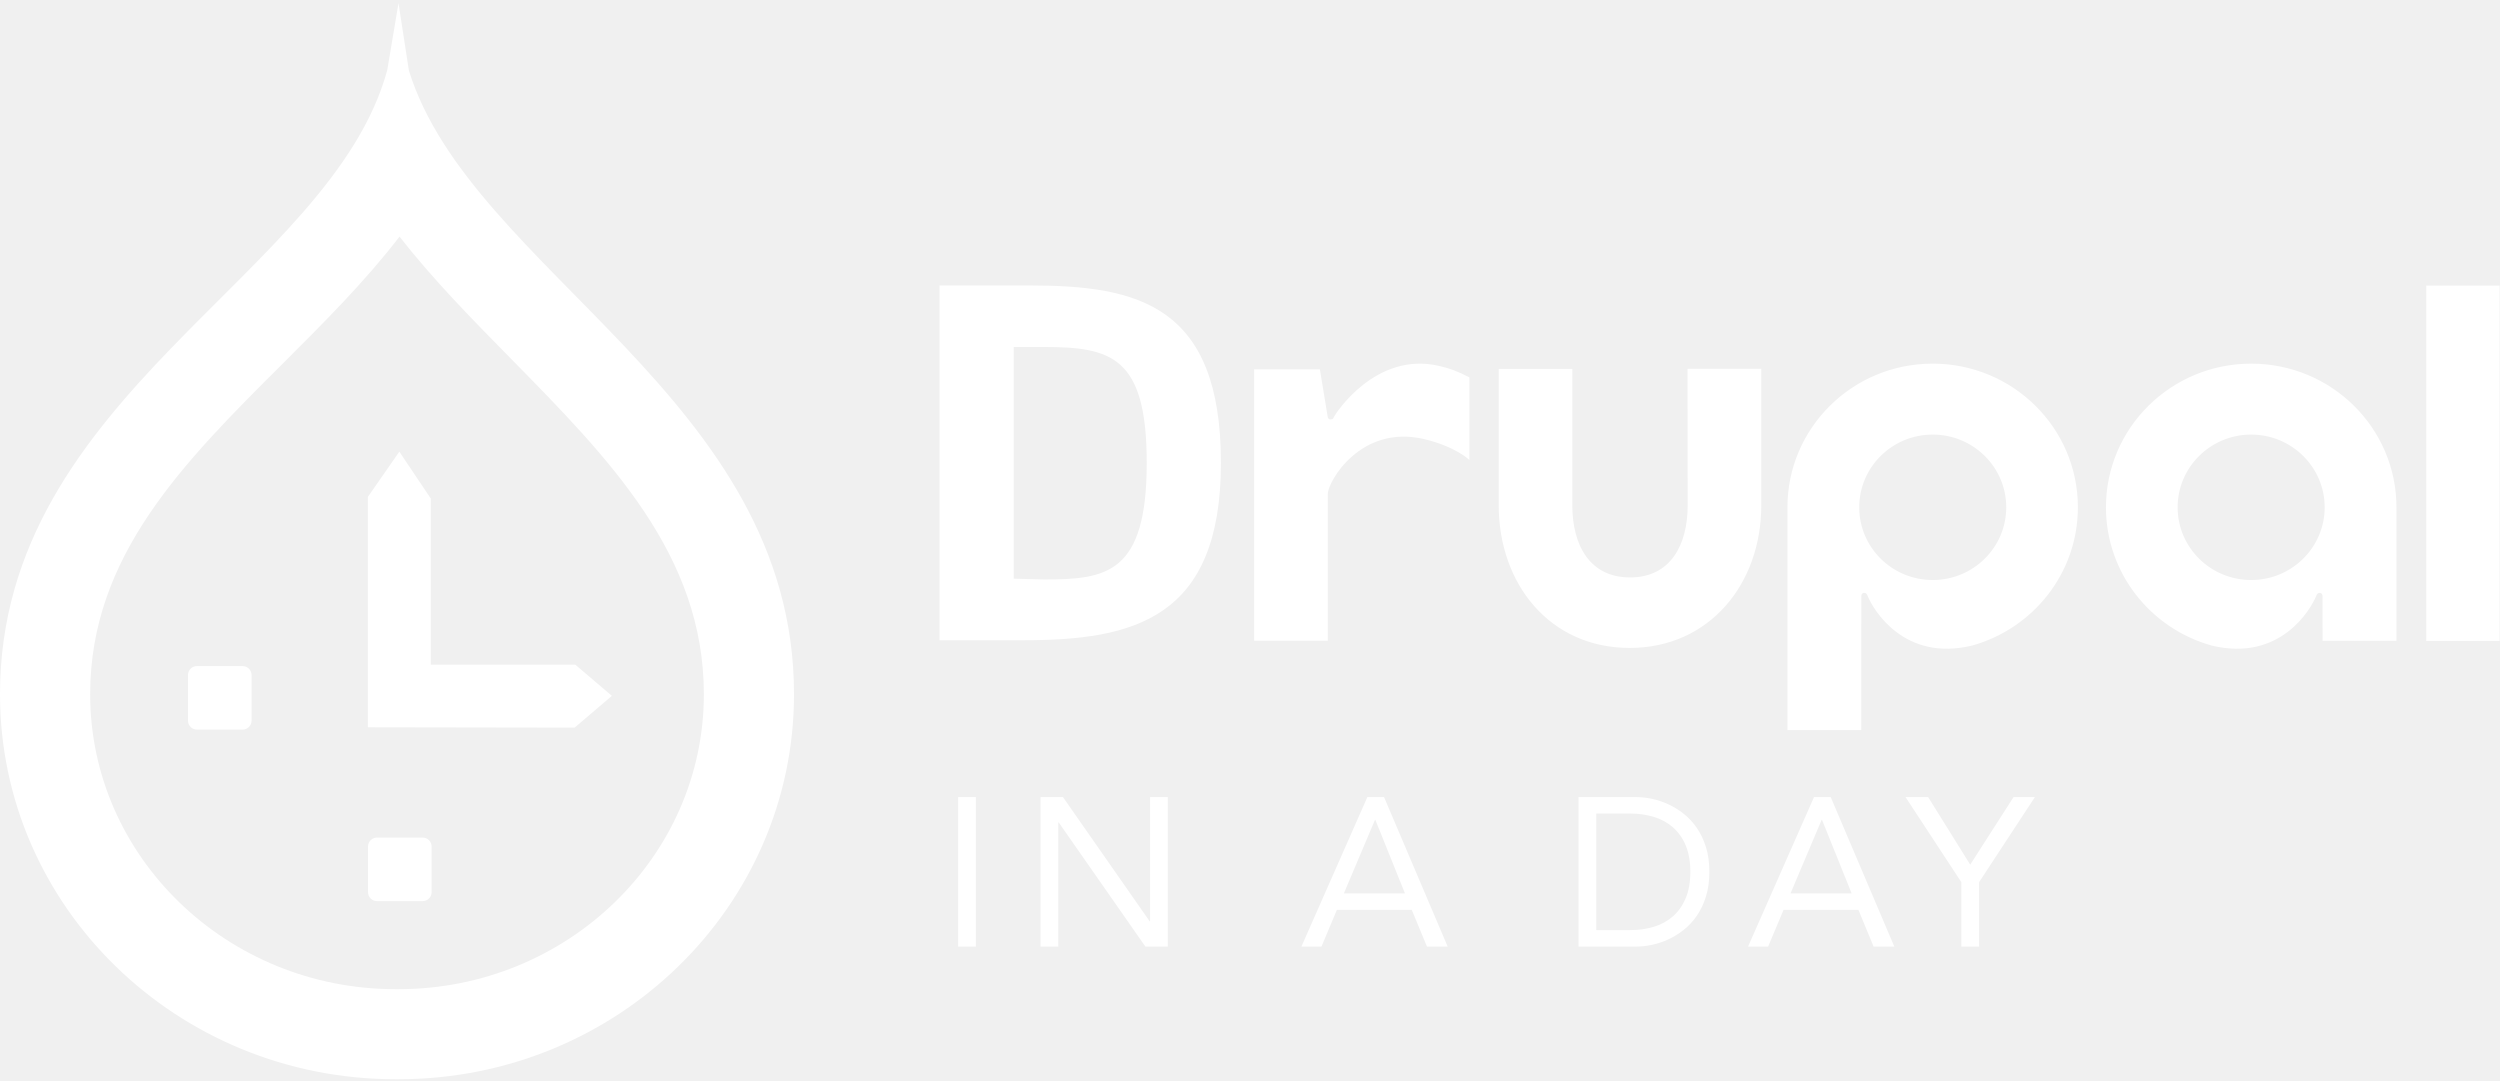
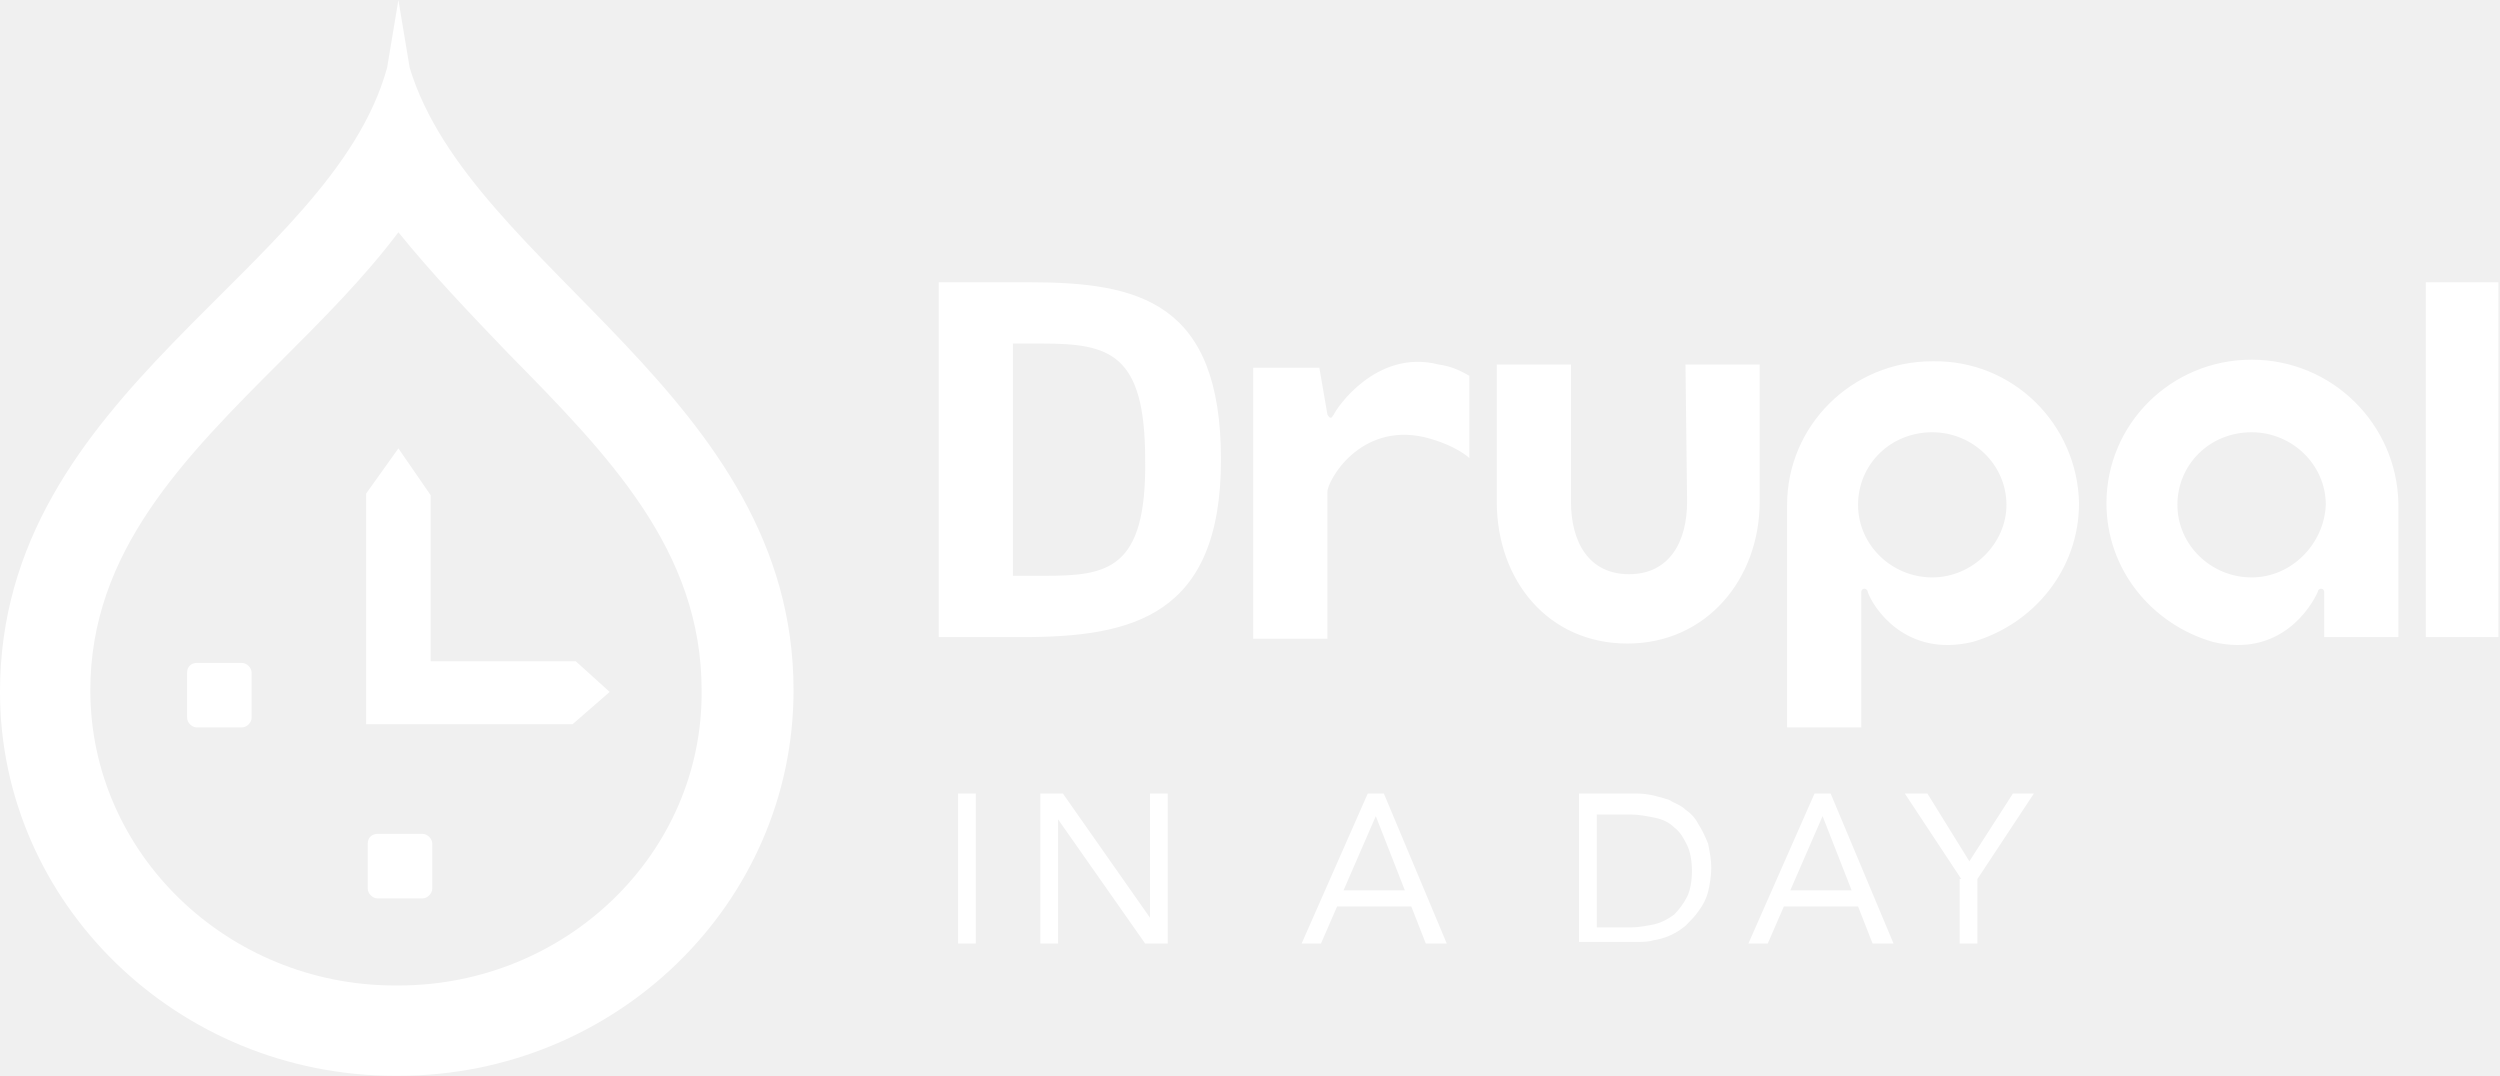
- <svg xmlns="http://www.w3.org/2000/svg" width="155" height="67" viewBox="0 0 155 67">
-   <g fill="#fff" fill-rule="evenodd">
-     <path d="M24.707 61.329h-.185c-10.439 0-18.932-8.201-18.932-18.282 0-8.597 5.804-14.385 11.948-20.512 2.52-2.513 5.084-5.07 7.233-7.865 2.064 2.644 4.476 5.096 6.847 7.507 6.182 6.286 12.021 12.224 12.021 20.87 0 10.08-8.493 18.282-18.932 18.282m.643-56.964L24.707.196l-.7 4.164C20.51 17.115 0 24.434 0 43.047c0 13.18 10.98 23.866 24.522 23.866h.185c13.543 0 24.522-10.685 24.522-23.866 0-18.386-20.02-26.2-23.88-38.682m79.287 26.962c0 2.473-1.072 4.474-3.572 4.474s-3.581-2.001-3.581-4.474v-8.453H92.92v8.453c0 4.886 3.175 8.845 8.118 8.845 4.937 0 8.162-3.959 8.162-8.845v-8.463h-4.573l.008 8.463zm45.791 8.41h4.548V17.709h-4.548zm-67.723-13.89c-.05.1-.05.159-.226.157-.143-.005-.16-.157-.16-.157l-.485-2.948h-4.076v16.825h4.568v-9.107c0-.746 2.027-4.312 5.952-3.397 1.984.466 2.826 1.3 2.826 1.3v-5.124c-.735-.38-1.239-.564-1.9-.715-3.921-.896-6.395 2.957-6.499 3.166m37.125 10.114c-2.52 0-4.557-2.017-4.557-4.508 0-2.488 2.037-4.509 4.557-4.509 2.518 0 4.558 2.021 4.558 4.509 0 2.49-2.04 4.508-4.558 4.508m-.006-13.415c-4.971 0-9.002 3.988-9.002 8.907v13.812h4.579V39.21l.003-2.268s.006-.18.172-.184c.147 0 .18.097.216.184.346.854 2.253 4.103 6.48 3.083 3.784-1.055 6.558-4.492 6.558-8.573 0-4.92-4.03-8.907-9.006-8.907m19.75 13.416c-2.519 0-4.56-2.017-4.56-4.508 0-2.488 2.041-4.509 4.56-4.509 2.516 0 4.557 2.021 4.557 4.509 0 2.49-2.041 4.508-4.557 4.508m.002-13.415c-4.974 0-9.006 3.988-9.006 8.907 0 4.081 2.775 7.518 6.56 8.573 4.23 1.02 6.134-2.23 6.478-3.083.038-.087.07-.184.218-.184.166.004.172.184.172.184l.003 2.786h4.58v-8.276c0-4.92-4.03-8.907-9.005-8.907M64.736 35.927l-1.886-.049V21.513h1.837c4.21 0 6.41.584 6.41 7.184 0 6.88-2.491 7.23-6.361 7.23m-.91-18.229H58.25v21.997h5.197c6.826 0 12.25-1.318 12.25-10.998 0-9.772-5.12-10.999-11.872-10.999m-4.422 40.99h1.101V49.42h-1.101zm5.111-9.268h1.39l5.373 7.697h.026V49.42h1.1v9.269h-1.388L65.64 50.99h-.026v7.698h-1.1zm20.76 1.413h-.026L83.32 55.39h3.787l-1.834-4.556zm-.498-1.414h1.035l3.945 9.27h-1.284l-.944-2.279h-4.64l-.956 2.278h-1.245l4.089-9.269zm14.194 8.248h2.096c.533 0 1.027-.07 1.481-.21a3.154 3.154 0 0 0 1.18-.648c.332-.292.594-.665.786-1.119.192-.454.288-1 .288-1.636 0-.637-.096-1.183-.288-1.637a3.055 3.055 0 0 0-.786-1.119 3.173 3.173 0 0 0-1.18-.648 5.025 5.025 0 0 0-1.48-.21h-2.098v7.227zm-1.102-8.248h3.565a4.83 4.83 0 0 1 1.985.44c.337.152.66.35.97.595.31.244.584.539.82.883.236.345.423.742.563 1.192.14.45.21.958.21 1.525s-.07 1.075-.21 1.525c-.14.45-.327.846-.563 1.191-.236.345-.51.64-.82.884a4.717 4.717 0 0 1-1.985.93c-.34.07-.664.104-.97.104h-3.565v-9.269zm15.098 1.414h-.026l-1.927 4.556h3.788l-1.835-4.556zm-.498-1.414h1.036l3.944 9.27h-1.284l-.943-2.279h-4.64l-.957 2.278h-1.245l4.09-9.269zm9.135 5.276l-3.46-5.276h1.402l2.608 4.19 2.687-4.19h1.324l-3.46 5.276v3.993h-1.101z" />
-     <path d="M15.04 41.297h-2.828a.557.557 0 0 0-.558.557v2.825c0 .308.25.557.558.557h2.828c.308 0 .558-.25.558-.557v-2.825a.557.557 0 0 0-.558-.557M26.203 51.93h-2.828a.557.557 0 0 0-.558.557v2.825c0 .308.25.557.558.557h2.828c.308 0 .558-.25.558-.557v-2.825a.557.557 0 0 0-.558-.557m9.464-10.722h-8.956V30.912l-1.952-2.909-1.95 2.802v14.287l12.817.021 2.31-1.97z" />
-   </g>
+ <svg xmlns="http://www.w3.org/2000/svg" width="155" height="66.7" viewBox="0 0 155 66.7">
+   <path fill="#fff" d="M24.7 61.1h-.2c-10.4 0-18.9-8.2-18.9-18.3 0-8.6 5.8-14.4 11.9-20.5 2.5-2.5 5.1-5.1 7.2-7.9 2.1 2.6 4.5 5.1 6.8 7.5 6.2 6.3 12 12.2 12 20.9.1 10.1-8.4 18.3-18.8 18.3m.7-56.9L24.7 0 24 4.2c-3.5 12.7-24 20-24 38.7C0 56 11 66.7 24.5 66.7h.2c13.5 0 24.5-10.7 24.5-23.9 0-18.3-20-26.1-23.8-38.6m79.2 26.9c0 2.5-1.1 4.5-3.6 4.5s-3.6-2-3.6-4.5v-8.5h-4.6v8.5c0 4.9 3.2 8.8 8.1 8.8 4.9 0 8.2-4 8.2-8.8v-8.5h-4.6l.1 8.5zm45.8 8.4h4.5v-22h-4.5v22zM82.7 25.7c-.1.1-.1.2-.2.2s-.2-.2-.2-.2l-.5-2.9h-4.1v16.8h4.6v-9.1c0-.7 2-4.3 6-3.4 2 .5 2.8 1.3 2.8 1.3v-5.1c-.7-.4-1.2-.6-1.9-.7-3.9-1-6.4 2.8-6.5 3.1m37.1 10.1c-2.5 0-4.6-2-4.6-4.5s2-4.5 4.6-4.5c2.5 0 4.6 2 4.6 4.5 0 2.4-2.1 4.5-4.6 4.5m0-13.4c-5 0-9 4-9 8.9v13.8h4.6v-8.4s0-.2.2-.2c.1 0 .2.1.2.2.3.9 2.3 4.1 6.5 3.1 3.8-1.1 6.6-4.5 6.6-8.6-.1-4.9-4.1-8.9-9.1-8.8m19.8 13.4c-2.5 0-4.6-2-4.6-4.5s2-4.5 4.6-4.5c2.5 0 4.6 2 4.6 4.5-.1 2.4-2.1 4.5-4.6 4.5m0-13.5c-5 0-9 4-9 8.9 0 4.1 2.8 7.5 6.6 8.6 4.2 1 6.1-2.2 6.5-3.1 0-.1.1-.2.2-.2.2 0 .2.2.2.2v2.8h4.6v-8.3c-.1-4.9-4.1-8.9-9.1-8.9M64.7 35.7h-1.9V21.3h1.8c4.2 0 6.4.6 6.4 7.2.1 6.9-2.4 7.2-6.3 7.2m-.9-18.2h-5.6v22h5.2c6.8 0 12.3-1.3 12.3-11 0-9.8-5.1-11-11.9-11m-4.4 41h1.1v-9.3h-1.1v9.3zm5.1-9.3h1.4l5.4 7.7v-7.7h1.1v9.3H71l-5.4-7.7v7.7h-1.1v-9.3zm20.8 1.4l-2 4.6h3.8l-1.8-4.6zm-.5-1.4h1l3.9 9.3h-1.3l-.9-2.3h-4.6l-1 2.3h-1.2l4.1-9.3zM99 57.5h2.1c.5 0 1-.1 1.5-.2.4-.1.8-.3 1.2-.6.3-.3.6-.7.8-1.1s.3-1 .3-1.6c0-.6-.1-1.2-.3-1.6-.2-.4-.4-.8-.8-1.1-.3-.3-.7-.5-1.2-.6-.5-.1-1-.2-1.5-.2H99v7zm-1.1-8.3h3.6c.7 0 1.4.2 2 .4.3.2.7.3 1 .6.3.2.6.5.8.9.2.3.4.7.6 1.2.1.5.2 1 .2 1.5s-.1 1.1-.2 1.5-.3.8-.6 1.2c-.2.3-.5.6-.8.9-.6.5-1.3.8-2 .9-.3.1-.7.1-1 .1h-3.6v-9.2zm15.1 1.4l-2 4.6h3.8l-1.8-4.6zm-.5-1.4h1l3.9 9.3h-1.3l-.9-2.3h-4.6l-1 2.3h-1.2l4.1-9.3zm9.1 5.3l-3.5-5.3h1.4l2.6 4.2 2.7-4.2h1.3l-3.5 5.3v4h-1.1v-4z" />
+   <path fill="#fff" d="M15 41.1h-2.8c-.3 0-.6.2-.6.6v2.8c0 .3.3.6.6.6H15c.3 0 .6-.3.6-.6v-2.8c0-.3-.3-.6-.6-.6m11.2 10.6h-2.8c-.3 0-.6.2-.6.6v2.8c0 .3.3.6.6.6h2.8c.3 0 .6-.3.6-.6v-2.8c0-.3-.3-.6-.6-.6M35.7 41h-9V30.7l-2-2.9-2 2.8v14.3h12.8l2.3-2-2.1-1.9z" />
</svg>
